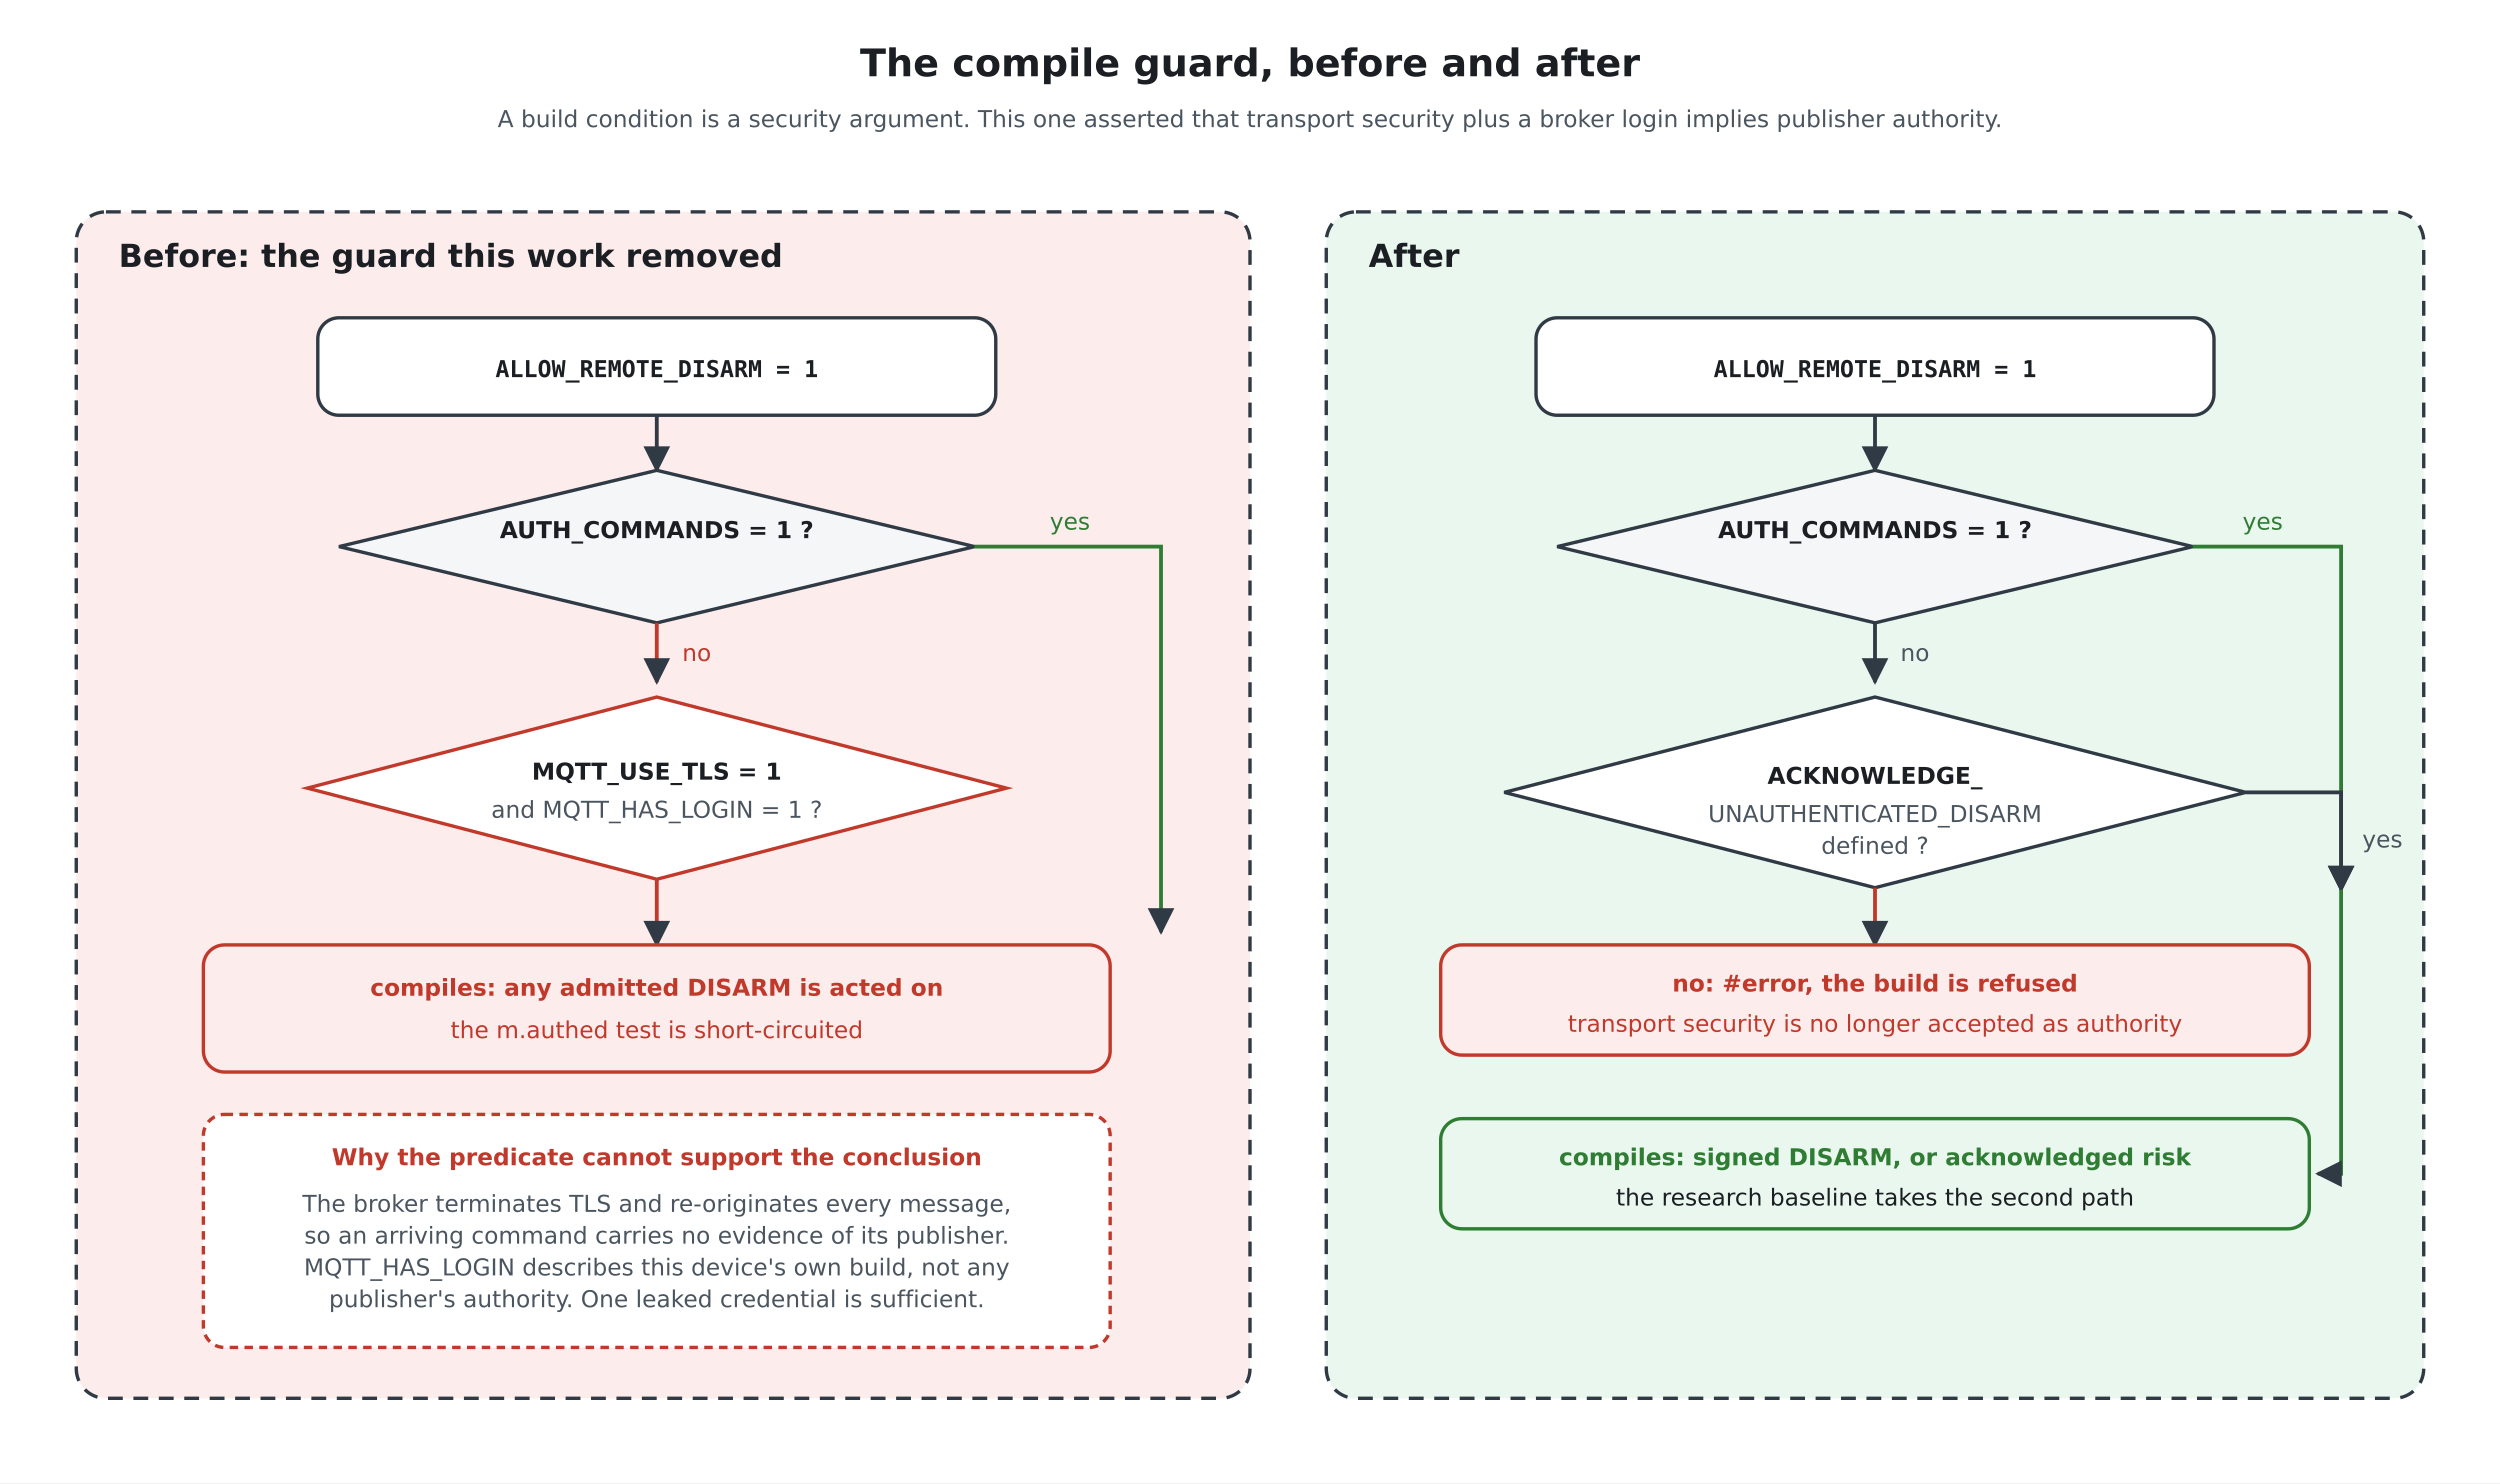
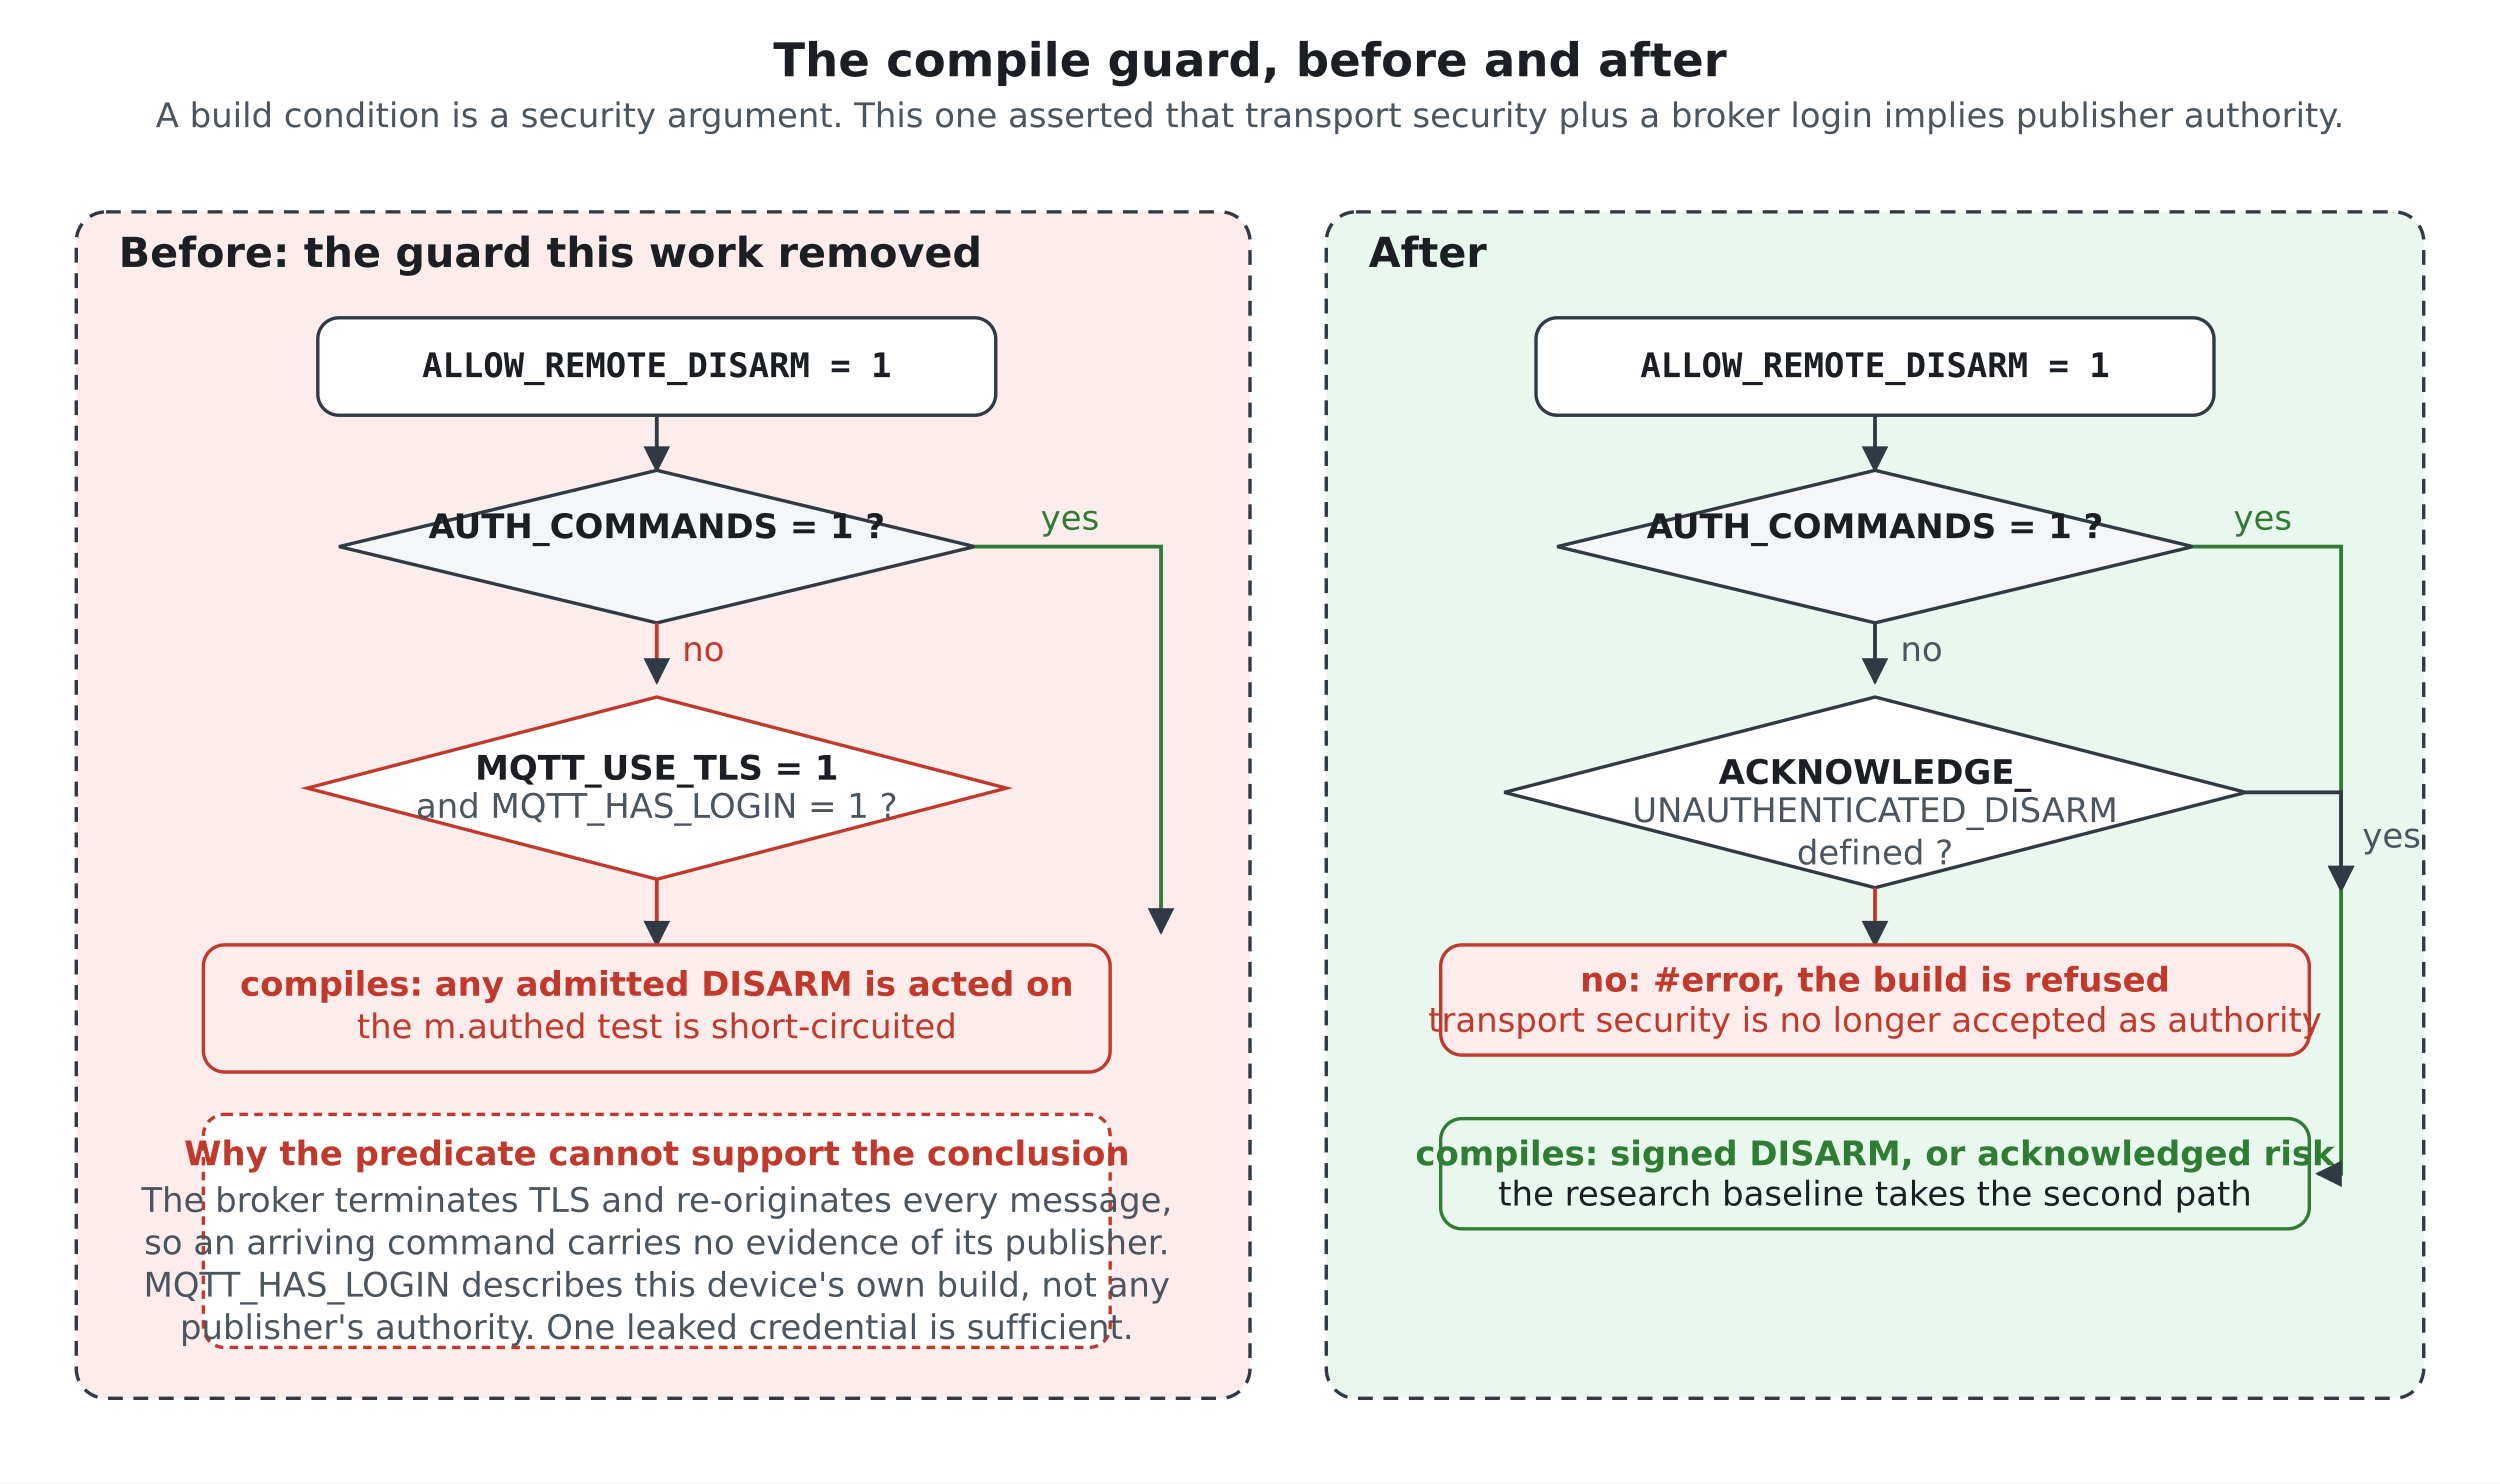
<svg xmlns="http://www.w3.org/2000/svg" width="1180" height="700" viewBox="0 0 1180 700" font-family="DejaVu Sans, Arial, Helvetica, sans-serif">
  <rect width="100%" height="100%" fill="#FFFFFF" />
  <defs>
    <marker id="arr" viewBox="0 0 10 10" refX="9" refY="5" markerWidth="7" markerHeight="7" orient="auto">
      <path d="M0 0 L10 5 L0 10 z" fill="#2F3A45" />
    </marker>
  </defs>
-   <text x="590" y="36" font-size="18" font-family="DejaVu Sans, Arial, Helvetica, sans-serif" text-anchor="middle" fill="#1B1F23" font-weight="bold">The compile guard, before and after</text>
-   <text x="590" y="60" font-size="11" font-family="DejaVu Sans, Arial, Helvetica, sans-serif" text-anchor="middle" fill="#4A5560">A build condition is a security argument. This one asserted that transport security plus a broker login implies publisher authority.</text>
+   <text x="590" y="36" font-size="22" font-family="DejaVu Sans, Arial, Helvetica, sans-serif" text-anchor="middle" fill="#1B1F23" font-weight="bold">The compile guard, before and after</text>
+   <text x="590" y="60" font-size="16" font-family="DejaVu Sans, Arial, Helvetica, sans-serif" text-anchor="middle" fill="#4A5560">A build condition is a security argument. This one asserted that transport security plus a broker login implies publisher authority.</text>
  <rect x="36" y="100" width="554" height="560" rx="14" fill="#FDECEC" stroke="#2F3A45" stroke-width="1.6" stroke-dasharray="7 5" />
-   <text x="56" y="126" font-size="15" font-family="DejaVu Sans, Arial, Helvetica, sans-serif" text-anchor="start" fill="#1B1F23" font-weight="bold">Before: the guard this work removed</text>
+   <text x="56" y="126" font-size="19.5" font-family="DejaVu Sans, Arial, Helvetica, sans-serif" text-anchor="start" fill="#1B1F23" font-weight="bold">Before: the guard this work removed</text>
  <rect x="150" y="150" width="320" height="46" rx="10" fill="#FFFFFF" stroke="#2F3A45" stroke-width="1.6" />
-   <text x="310" y="178" font-size="11" font-family="&quot;DejaVu Sans Mono&quot;, monospace" text-anchor="middle" fill="#1B1F23" font-weight="bold">ALLOW_REMOTE_DISARM = 1</text>
+   <text x="310" y="178" font-size="16" font-family="&quot;DejaVu Sans Mono&quot;, monospace" text-anchor="middle" fill="#1B1F23" font-weight="bold">ALLOW_REMOTE_DISARM = 1</text>
  <path d="M310 196 L310 222" fill="none" stroke="#2F3A45" stroke-width="1.8" marker-end="url(#arr)" />
  <path d="M310 222.0 L460.0 258 L310 294.0 L160.0 258 z" fill="#F4F6F8" stroke="#2F3A45" stroke-width="1.6" />
-   <text x="310" y="254" font-size="11" font-family="DejaVu Sans, Arial, Helvetica, sans-serif" text-anchor="middle" fill="#1B1F23" font-weight="bold">AUTH_COMMANDS = 1 ?</text>
+   <text x="310" y="254" font-size="16" font-family="DejaVu Sans, Arial, Helvetica, sans-serif" text-anchor="middle" fill="#1B1F23" font-weight="bold">AUTH_COMMANDS = 1 ?</text>
  <path d="M460 258 L548 258 L548 440" fill="none" stroke="#2E7D32" stroke-width="1.8" marker-end="url(#arr)" />
-   <text x="505" y="250" font-size="11" font-family="DejaVu Sans, Arial, Helvetica, sans-serif" text-anchor="middle" fill="#2E7D32">yes</text>
+   <text x="505" y="250" font-size="16" font-family="DejaVu Sans, Arial, Helvetica, sans-serif" text-anchor="middle" fill="#2E7D32">yes</text>
  <path d="M310 294 L310 322" fill="none" stroke="#C0392B" stroke-width="1.8" marker-end="url(#arr)" />
-   <text x="322" y="312" font-size="11" font-family="DejaVu Sans, Arial, Helvetica, sans-serif" text-anchor="start" fill="#C0392B">no</text>
+   <text x="322" y="312" font-size="16" font-family="DejaVu Sans, Arial, Helvetica, sans-serif" text-anchor="start" fill="#C0392B">no</text>
  <path d="M310 329.0 L475.0 372 L310 415.0 L145.0 372 z" fill="#FFFFFF" stroke="#C0392B" stroke-width="1.6" />
-   <text x="310" y="368" font-size="11" font-family="DejaVu Sans, Arial, Helvetica, sans-serif" text-anchor="middle" fill="#1B1F23" font-weight="bold">MQTT_USE_TLS = 1</text>
-   <text x="310" y="386" font-size="11" font-family="DejaVu Sans, Arial, Helvetica, sans-serif" text-anchor="middle" fill="#4A5560">and MQTT_HAS_LOGIN = 1 ?</text>
+   <text x="310" y="368" font-size="16" font-family="DejaVu Sans, Arial, Helvetica, sans-serif" text-anchor="middle" fill="#1B1F23" font-weight="bold">MQTT_USE_TLS = 1</text>
+   <text x="310" y="386" font-size="16" font-family="DejaVu Sans, Arial, Helvetica, sans-serif" text-anchor="middle" fill="#4A5560">and MQTT_HAS_LOGIN = 1 ?</text>
  <path d="M310 415 L310 446" fill="none" stroke="#C0392B" stroke-width="1.8" marker-end="url(#arr)" />
  <rect x="96" y="446" width="428" height="60" rx="10" fill="#FDECEC" stroke="#C0392B" stroke-width="1.6" />
-   <text x="310" y="470" font-size="11" font-family="DejaVu Sans, Arial, Helvetica, sans-serif" text-anchor="middle" fill="#C0392B" font-weight="bold">compiles: any admitted DISARM is acted on</text>
-   <text x="310" y="490" font-size="11" font-family="DejaVu Sans, Arial, Helvetica, sans-serif" text-anchor="middle" fill="#C0392B">the m.authed test is short-circuited</text>
+   <text x="310" y="470" font-size="16" font-family="DejaVu Sans, Arial, Helvetica, sans-serif" text-anchor="middle" fill="#C0392B" font-weight="bold">compiles: any admitted DISARM is acted on</text>
+   <text x="310" y="490" font-size="16" font-family="DejaVu Sans, Arial, Helvetica, sans-serif" text-anchor="middle" fill="#C0392B">the m.authed test is short-circuited</text>
  <rect x="96" y="526" width="428" height="110" rx="10" fill="#FFFFFF" stroke="#C0392B" stroke-width="1.6" stroke-dasharray="4 3" />
-   <text x="310" y="550" font-size="11" font-family="DejaVu Sans, Arial, Helvetica, sans-serif" text-anchor="middle" fill="#C0392B" font-weight="bold">Why the predicate cannot support the conclusion</text>
-   <text x="310" y="572" font-size="11" font-family="DejaVu Sans, Arial, Helvetica, sans-serif" text-anchor="middle" fill="#4A5560">The broker terminates TLS and re-originates every message,</text>
-   <text x="310" y="587" font-size="11" font-family="DejaVu Sans, Arial, Helvetica, sans-serif" text-anchor="middle" fill="#4A5560">so an arriving command carries no evidence of its publisher.</text>
-   <text x="310" y="602" font-size="11" font-family="DejaVu Sans, Arial, Helvetica, sans-serif" text-anchor="middle" fill="#4A5560">MQTT_HAS_LOGIN describes this device's own build, not any</text>
-   <text x="310" y="617" font-size="11" font-family="DejaVu Sans, Arial, Helvetica, sans-serif" text-anchor="middle" fill="#4A5560">publisher's authority. One leaked credential is sufficient.</text>
+   <text x="310" y="550" font-size="16" font-family="DejaVu Sans, Arial, Helvetica, sans-serif" text-anchor="middle" fill="#C0392B" font-weight="bold">Why the predicate cannot support the conclusion</text>
+   <text x="310" y="572" font-size="16" font-family="DejaVu Sans, Arial, Helvetica, sans-serif" text-anchor="middle" fill="#4A5560">The broker terminates TLS and re-originates every message,</text>
+   <text x="310" y="592" font-size="16" font-family="DejaVu Sans, Arial, Helvetica, sans-serif" text-anchor="middle" fill="#4A5560">so an arriving command carries no evidence of its publisher.</text>
+   <text x="310" y="612" font-size="16" font-family="DejaVu Sans, Arial, Helvetica, sans-serif" text-anchor="middle" fill="#4A5560">MQTT_HAS_LOGIN describes this device's own build, not any</text>
+   <text x="310" y="632" font-size="16" font-family="DejaVu Sans, Arial, Helvetica, sans-serif" text-anchor="middle" fill="#4A5560">publisher's authority. One leaked credential is sufficient.</text>
  <rect x="626" y="100" width="518" height="560" rx="14" fill="#E9F7EF" stroke="#2F3A45" stroke-width="1.6" stroke-dasharray="7 5" />
-   <text x="646" y="126" font-size="15" font-family="DejaVu Sans, Arial, Helvetica, sans-serif" text-anchor="start" fill="#1B1F23" font-weight="bold">After</text>
+   <text x="646" y="126" font-size="19.5" font-family="DejaVu Sans, Arial, Helvetica, sans-serif" text-anchor="start" fill="#1B1F23" font-weight="bold">After</text>
  <rect x="725" y="150" width="320" height="46" rx="10" fill="#FFFFFF" stroke="#2F3A45" stroke-width="1.6" />
-   <text x="885" y="178" font-size="11" font-family="&quot;DejaVu Sans Mono&quot;, monospace" text-anchor="middle" fill="#1B1F23" font-weight="bold">ALLOW_REMOTE_DISARM = 1</text>
+   <text x="885" y="178" font-size="16" font-family="&quot;DejaVu Sans Mono&quot;, monospace" text-anchor="middle" fill="#1B1F23" font-weight="bold">ALLOW_REMOTE_DISARM = 1</text>
  <path d="M885 196 L885 222" fill="none" stroke="#2F3A45" stroke-width="1.8" marker-end="url(#arr)" />
  <path d="M885 222.0 L1035.0 258 L885 294.0 L735.0 258 z" fill="#F4F6F8" stroke="#2F3A45" stroke-width="1.6" />
-   <text x="885" y="254" font-size="11" font-family="DejaVu Sans, Arial, Helvetica, sans-serif" text-anchor="middle" fill="#1B1F23" font-weight="bold">AUTH_COMMANDS = 1 ?</text>
+   <text x="885" y="254" font-size="16" font-family="DejaVu Sans, Arial, Helvetica, sans-serif" text-anchor="middle" fill="#1B1F23" font-weight="bold">AUTH_COMMANDS = 1 ?</text>
  <path d="M1035 258 L1105 258 L1105 420" fill="none" stroke="#2E7D32" stroke-width="1.8" marker-end="url(#arr)" />
-   <text x="1068" y="250" font-size="11" font-family="DejaVu Sans, Arial, Helvetica, sans-serif" text-anchor="middle" fill="#2E7D32">yes</text>
+   <text x="1068" y="250" font-size="16" font-family="DejaVu Sans, Arial, Helvetica, sans-serif" text-anchor="middle" fill="#2E7D32">yes</text>
  <path d="M885 294 L885 322" fill="none" stroke="#2F3A45" stroke-width="1.8" marker-end="url(#arr)" />
-   <text x="897" y="312" font-size="11" font-family="DejaVu Sans, Arial, Helvetica, sans-serif" text-anchor="start" fill="#4A5560">no</text>
+   <text x="897" y="312" font-size="16" font-family="DejaVu Sans, Arial, Helvetica, sans-serif" text-anchor="start" fill="#4A5560">no</text>
  <path d="M885 329.0 L1060.0 374 L885 419.0 L710.0 374 z" fill="#FFFFFF" stroke="#2F3A45" stroke-width="1.6" />
-   <text x="885" y="370" font-size="11" font-family="DejaVu Sans, Arial, Helvetica, sans-serif" text-anchor="middle" fill="#1B1F23" font-weight="bold">ACKNOWLEDGE_</text>
-   <text x="885" y="388" font-size="11" font-family="DejaVu Sans, Arial, Helvetica, sans-serif" text-anchor="middle" fill="#4A5560">UNAUTHENTICATED_DISARM</text>
-   <text x="885" y="403" font-size="11" font-family="DejaVu Sans, Arial, Helvetica, sans-serif" text-anchor="middle" fill="#4A5560">defined ?</text>
+   <text x="885" y="370" font-size="16" font-family="DejaVu Sans, Arial, Helvetica, sans-serif" text-anchor="middle" fill="#1B1F23" font-weight="bold">ACKNOWLEDGE_</text>
+   <text x="885" y="388" font-size="16" font-family="DejaVu Sans, Arial, Helvetica, sans-serif" text-anchor="middle" fill="#4A5560">UNAUTHENTICATED_DISARM</text>
+   <text x="885" y="408" font-size="16" font-family="DejaVu Sans, Arial, Helvetica, sans-serif" text-anchor="middle" fill="#4A5560">defined ?</text>
  <path d="M885 419 L885 446" fill="none" stroke="#C0392B" stroke-width="1.8" marker-end="url(#arr)" />
  <rect x="680" y="446" width="410" height="52" rx="10" fill="#FDECEC" stroke="#C0392B" stroke-width="1.6" />
-   <text x="885" y="468" font-size="11" font-family="DejaVu Sans, Arial, Helvetica, sans-serif" text-anchor="middle" fill="#C0392B" font-weight="bold">no: #error, the build is refused</text>
-   <text x="885" y="487" font-size="11" font-family="DejaVu Sans, Arial, Helvetica, sans-serif" text-anchor="middle" fill="#C0392B">transport security is no longer accepted as authority</text>
+   <text x="885" y="468" font-size="16" font-family="DejaVu Sans, Arial, Helvetica, sans-serif" text-anchor="middle" fill="#C0392B" font-weight="bold">no: #error, the build is refused</text>
+   <text x="885" y="487" font-size="16" font-family="DejaVu Sans, Arial, Helvetica, sans-serif" text-anchor="middle" fill="#C0392B">transport security is no longer accepted as authority</text>
  <path d="M1060 374 L1105 374 L1105 420" fill="none" stroke="#2F3A45" stroke-width="1.8" marker-end="url(#arr)" />
-   <text x="1115" y="400" font-size="11" font-family="DejaVu Sans, Arial, Helvetica, sans-serif" text-anchor="start" fill="#4A5560">yes</text>
+   <text x="1115" y="400" font-size="16" font-family="DejaVu Sans, Arial, Helvetica, sans-serif" text-anchor="start" fill="#4A5560">yes</text>
  <rect x="680" y="528" width="410" height="52" rx="10" fill="#E9F7EF" stroke="#2E7D32" stroke-width="1.6" />
-   <text x="885" y="550" font-size="11" font-family="DejaVu Sans, Arial, Helvetica, sans-serif" text-anchor="middle" fill="#2E7D32" font-weight="bold">compiles: signed DISARM, or acknowledged risk</text>
-   <text x="885" y="569" font-size="11" font-family="DejaVu Sans, Arial, Helvetica, sans-serif" text-anchor="middle" fill="#1B1F23">the research baseline takes the second path</text>
+   <text x="885" y="550" font-size="16" font-family="DejaVu Sans, Arial, Helvetica, sans-serif" text-anchor="middle" fill="#2E7D32" font-weight="bold">compiles: signed DISARM, or acknowledged risk</text>
+   <text x="885" y="569" font-size="16" font-family="DejaVu Sans, Arial, Helvetica, sans-serif" text-anchor="middle" fill="#1B1F23">the research baseline takes the second path</text>
  <path d="M1105 420 L1105 554 L1094 554" fill="none" stroke="#2E7D32" stroke-width="1.8" marker-end="url(#arr)" />
</svg>
